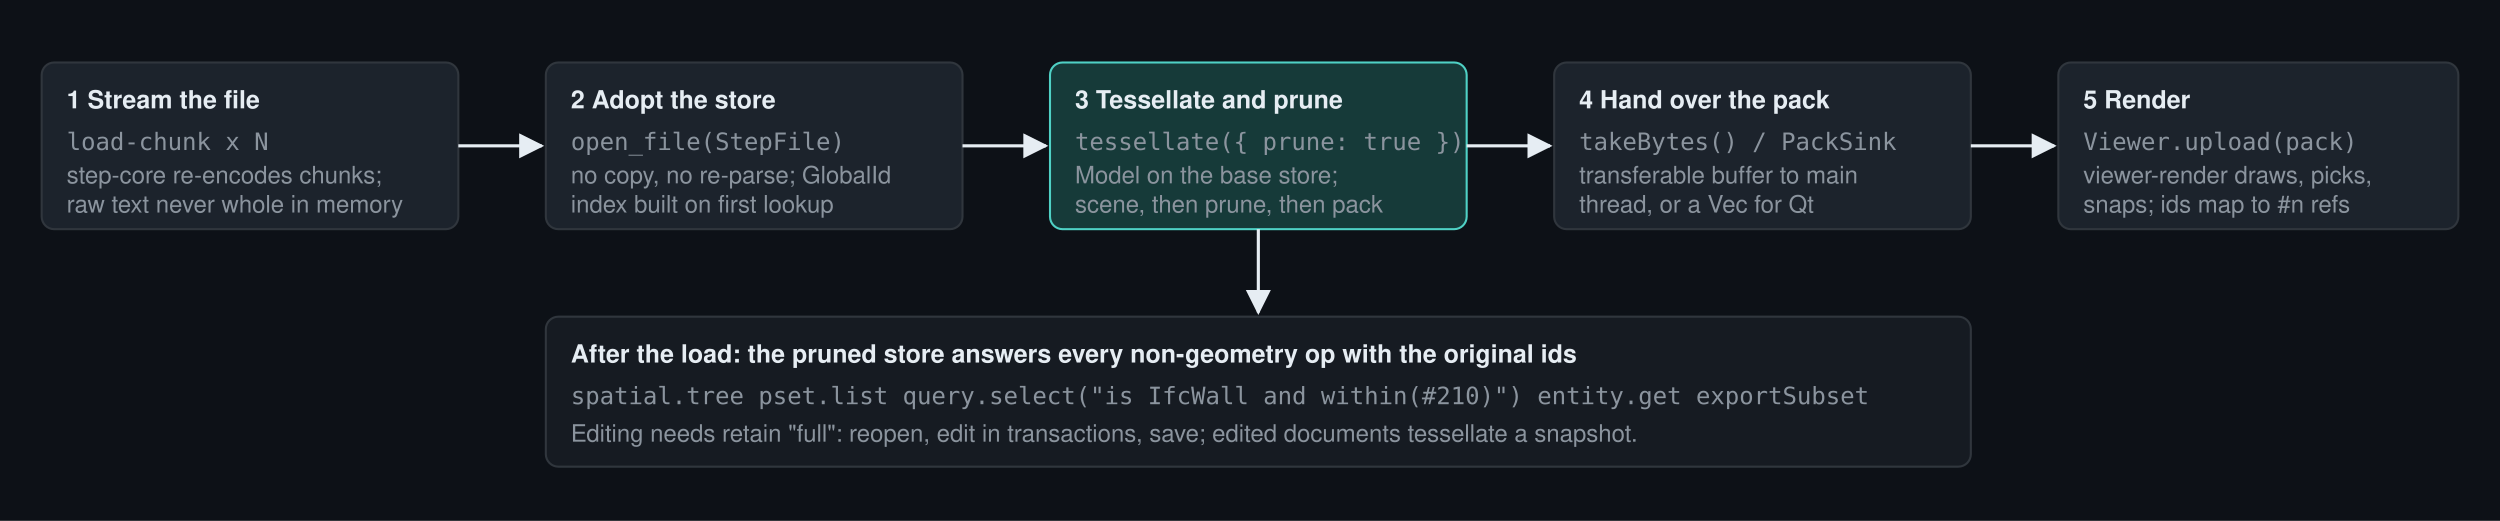
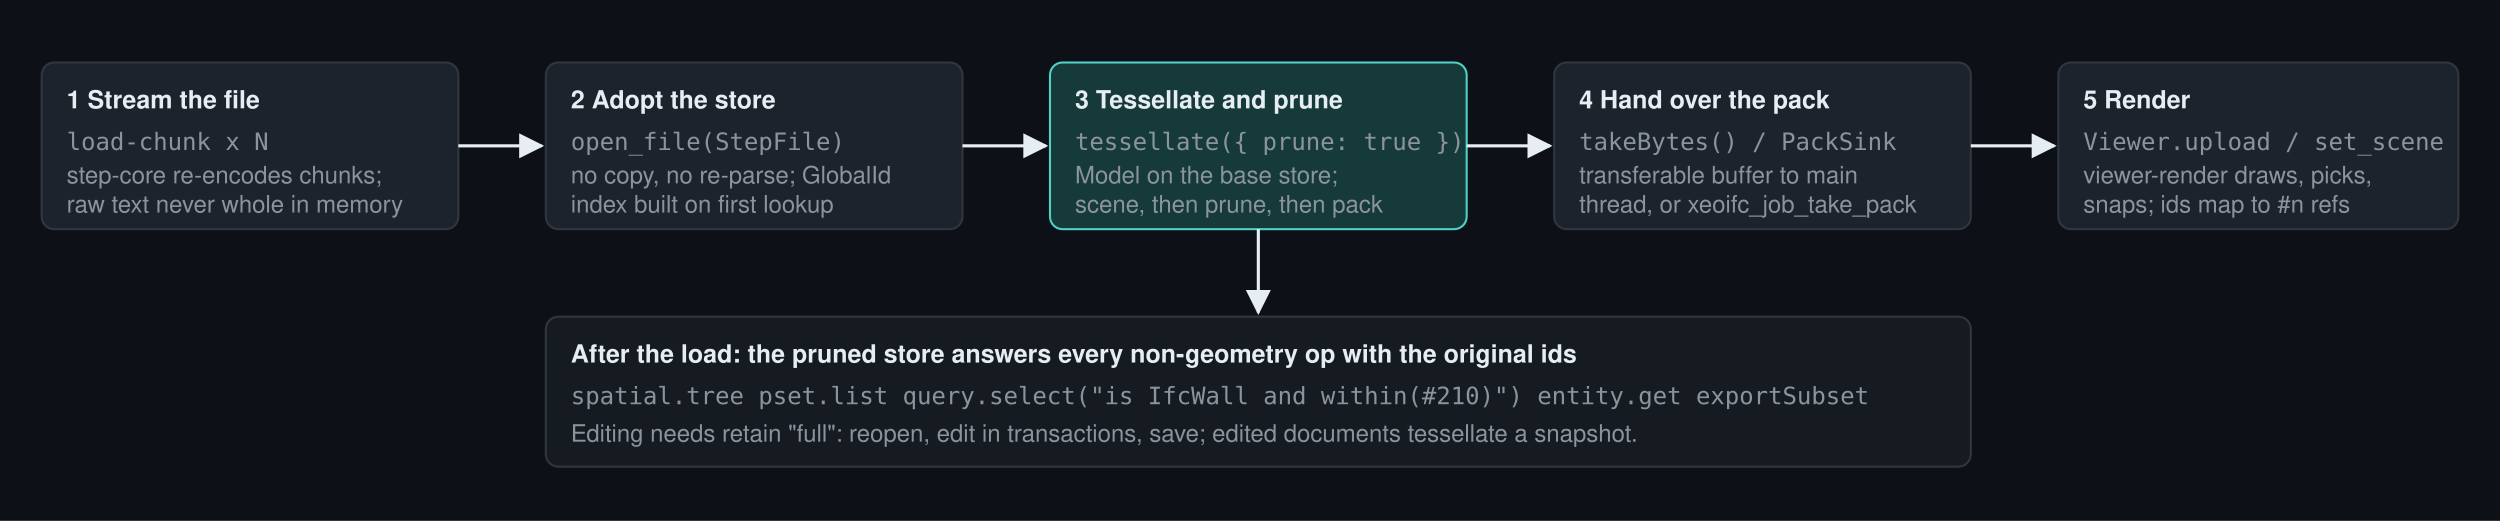
<svg xmlns="http://www.w3.org/2000/svg" viewBox="0 0 1200 250" width="1200" height="250" role="img" aria-label="Viewer load sequence: stream chunks into a StepFile, adopt it with open_file, tessellate with prune, transfer the pack to the renderer; later queries and exports go through ops on the pruned store." font-family="system-ui, -apple-system, 'Segoe UI', Helvetica, Arial, sans-serif">
  <defs>
    <marker id="arrow2" viewBox="0 0 10 10" refX="9" refY="5" markerWidth="8" markerHeight="8" orient="auto-start-reverse">
      <path d="M0,0 L10,5 L0,10 z" fill="#E6EDF3" />
    </marker>
  </defs>
  <rect x="0" y="0" width="1200" height="250" fill="#0D1117" />
  <g font-size="12">
    <rect x="20" y="30" width="200" height="80" rx="6" fill="#1C232C" stroke="#30363D" />
    <text x="32" y="52" font-weight="600" fill="#E6EDF3">1  Stream the file</text>
    <text x="32" y="72" font-size="11.5" fill="#8B949E" font-family="ui-monospace, SFMono-Regular, Consolas, Menlo, monospace">load-chunk x N</text>
    <text x="32" y="88" font-size="11.5" fill="#8B949E">step-core re-encodes chunks;</text>
    <text x="32" y="102" font-size="11.5" fill="#8B949E">raw text never whole in memory</text>
    <rect x="262" y="30" width="200" height="80" rx="6" fill="#1C232C" stroke="#30363D" />
    <text x="274" y="52" font-weight="600" fill="#E6EDF3">2  Adopt the store</text>
    <text x="274" y="72" font-size="11.5" fill="#8B949E" font-family="ui-monospace, SFMono-Regular, Consolas, Menlo, monospace">open_file(StepFile)</text>
    <text x="274" y="88" font-size="11.5" fill="#8B949E">no copy, no re-parse; GlobalId</text>
    <text x="274" y="102" font-size="11.5" fill="#8B949E">index built on first lookup</text>
    <rect x="504" y="30" width="200" height="80" rx="6" fill="#163A39" stroke="#4FD1C5" />
    <text x="516" y="52" font-weight="600" fill="#E6EDF3">3  Tessellate and prune</text>
    <text x="516" y="72" font-size="11.5" fill="#8B949E" font-family="ui-monospace, SFMono-Regular, Consolas, Menlo, monospace">tessellate({ prune: true })</text>
    <text x="516" y="88" font-size="11.5" fill="#8B949E">Model on the base store;</text>
    <text x="516" y="102" font-size="11.5" fill="#8B949E">scene, then prune, then pack</text>
    <rect x="746" y="30" width="200" height="80" rx="6" fill="#1C232C" stroke="#30363D" />
    <text x="758" y="52" font-weight="600" fill="#E6EDF3">4  Hand over the pack</text>
    <text x="758" y="72" font-size="11.5" fill="#8B949E" font-family="ui-monospace, SFMono-Regular, Consolas, Menlo, monospace">takeBytes() / PackSink</text>
    <text x="758" y="88" font-size="11.5" fill="#8B949E">transferable buffer to main</text>
-     <text x="758" y="102" font-size="11.5" fill="#8B949E">thread, or a Vec for Qt</text>
+     <text x="758" y="102" font-size="11.5" fill="#8B949E">thread, or xeoifc_job_take_pack</text>
    <rect x="988" y="30" width="192" height="80" rx="6" fill="#1C232C" stroke="#30363D" />
    <text x="1000" y="52" font-weight="600" fill="#E6EDF3">5  Render</text>
-     <text x="1000" y="72" font-size="11.5" fill="#8B949E" font-family="ui-monospace, SFMono-Regular, Consolas, Menlo, monospace">Viewer.upload(pack)</text>
+     <text x="1000" y="72" font-size="11.5" fill="#8B949E" font-family="ui-monospace, SFMono-Regular, Consolas, Menlo, monospace">Viewer.upload / set_scene</text>
    <text x="1000" y="88" font-size="11.5" fill="#8B949E">viewer-render draws, picks,</text>
    <text x="1000" y="102" font-size="11.5" fill="#8B949E">snaps; ids map to #n refs</text>
  </g>
  <g stroke="#E6EDF3" stroke-width="1.5" fill="none" marker-end="url(#arrow2)">
    <line x1="220" y1="70" x2="260" y2="70" />
    <line x1="462" y1="70" x2="502" y2="70" />
    <line x1="704" y1="70" x2="744" y2="70" />
    <line x1="946" y1="70" x2="986" y2="70" />
  </g>
  <g stroke="#E6EDF3" stroke-width="1.5" fill="none" marker-end="url(#arrow2)">
    <path d="M604,110 L604,150" />
  </g>
  <rect x="262" y="152" width="684" height="72" rx="6" fill="#161B22" stroke="#30363D" />
  <text x="274" y="174" font-size="12" font-weight="600" fill="#E6EDF3">After the load: the pruned store answers every non-geometry op with the original ids</text>
  <text x="274" y="194" font-size="11.5" fill="#8B949E" font-family="ui-monospace, SFMono-Regular, Consolas, Menlo, monospace">spatial.tree  pset.list  query.select("is IfcWall and within(#210)")  entity.get  exportSubset</text>
  <text x="274" y="212" font-size="11.5" fill="#8B949E">Editing needs retain "full": reopen, edit in transactions, save; edited documents tessellate a snapshot.</text>
</svg>
